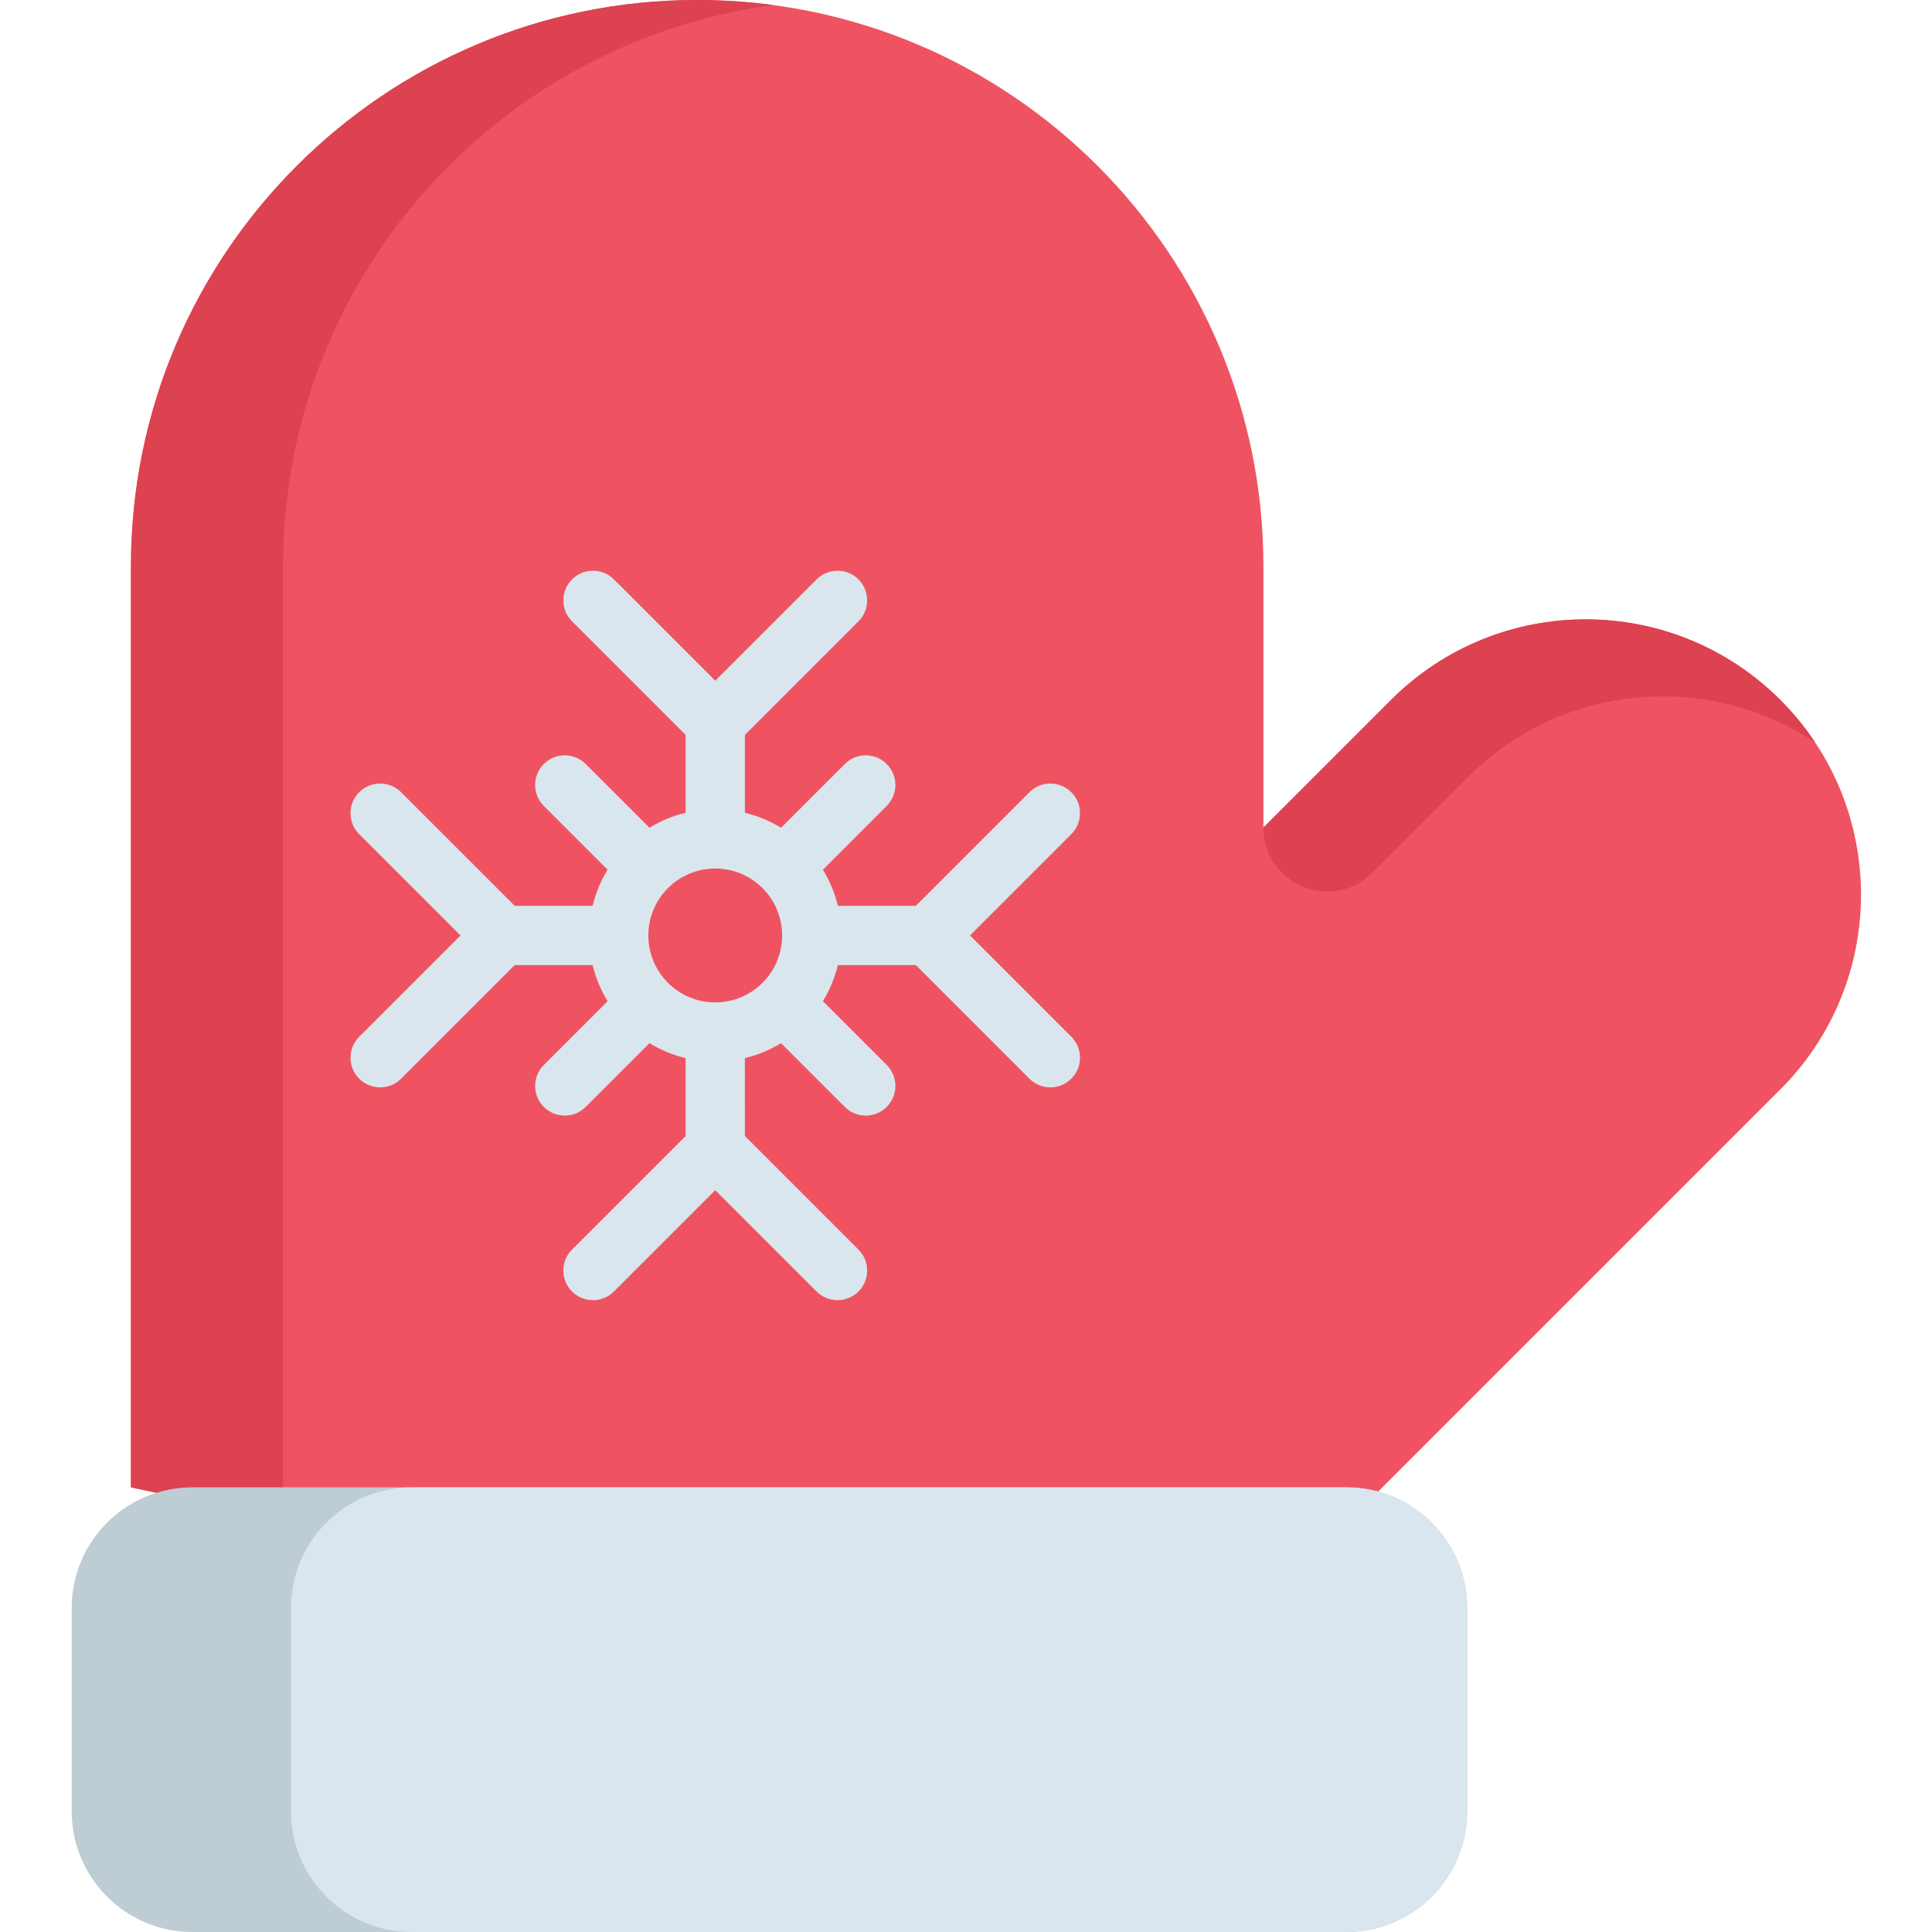
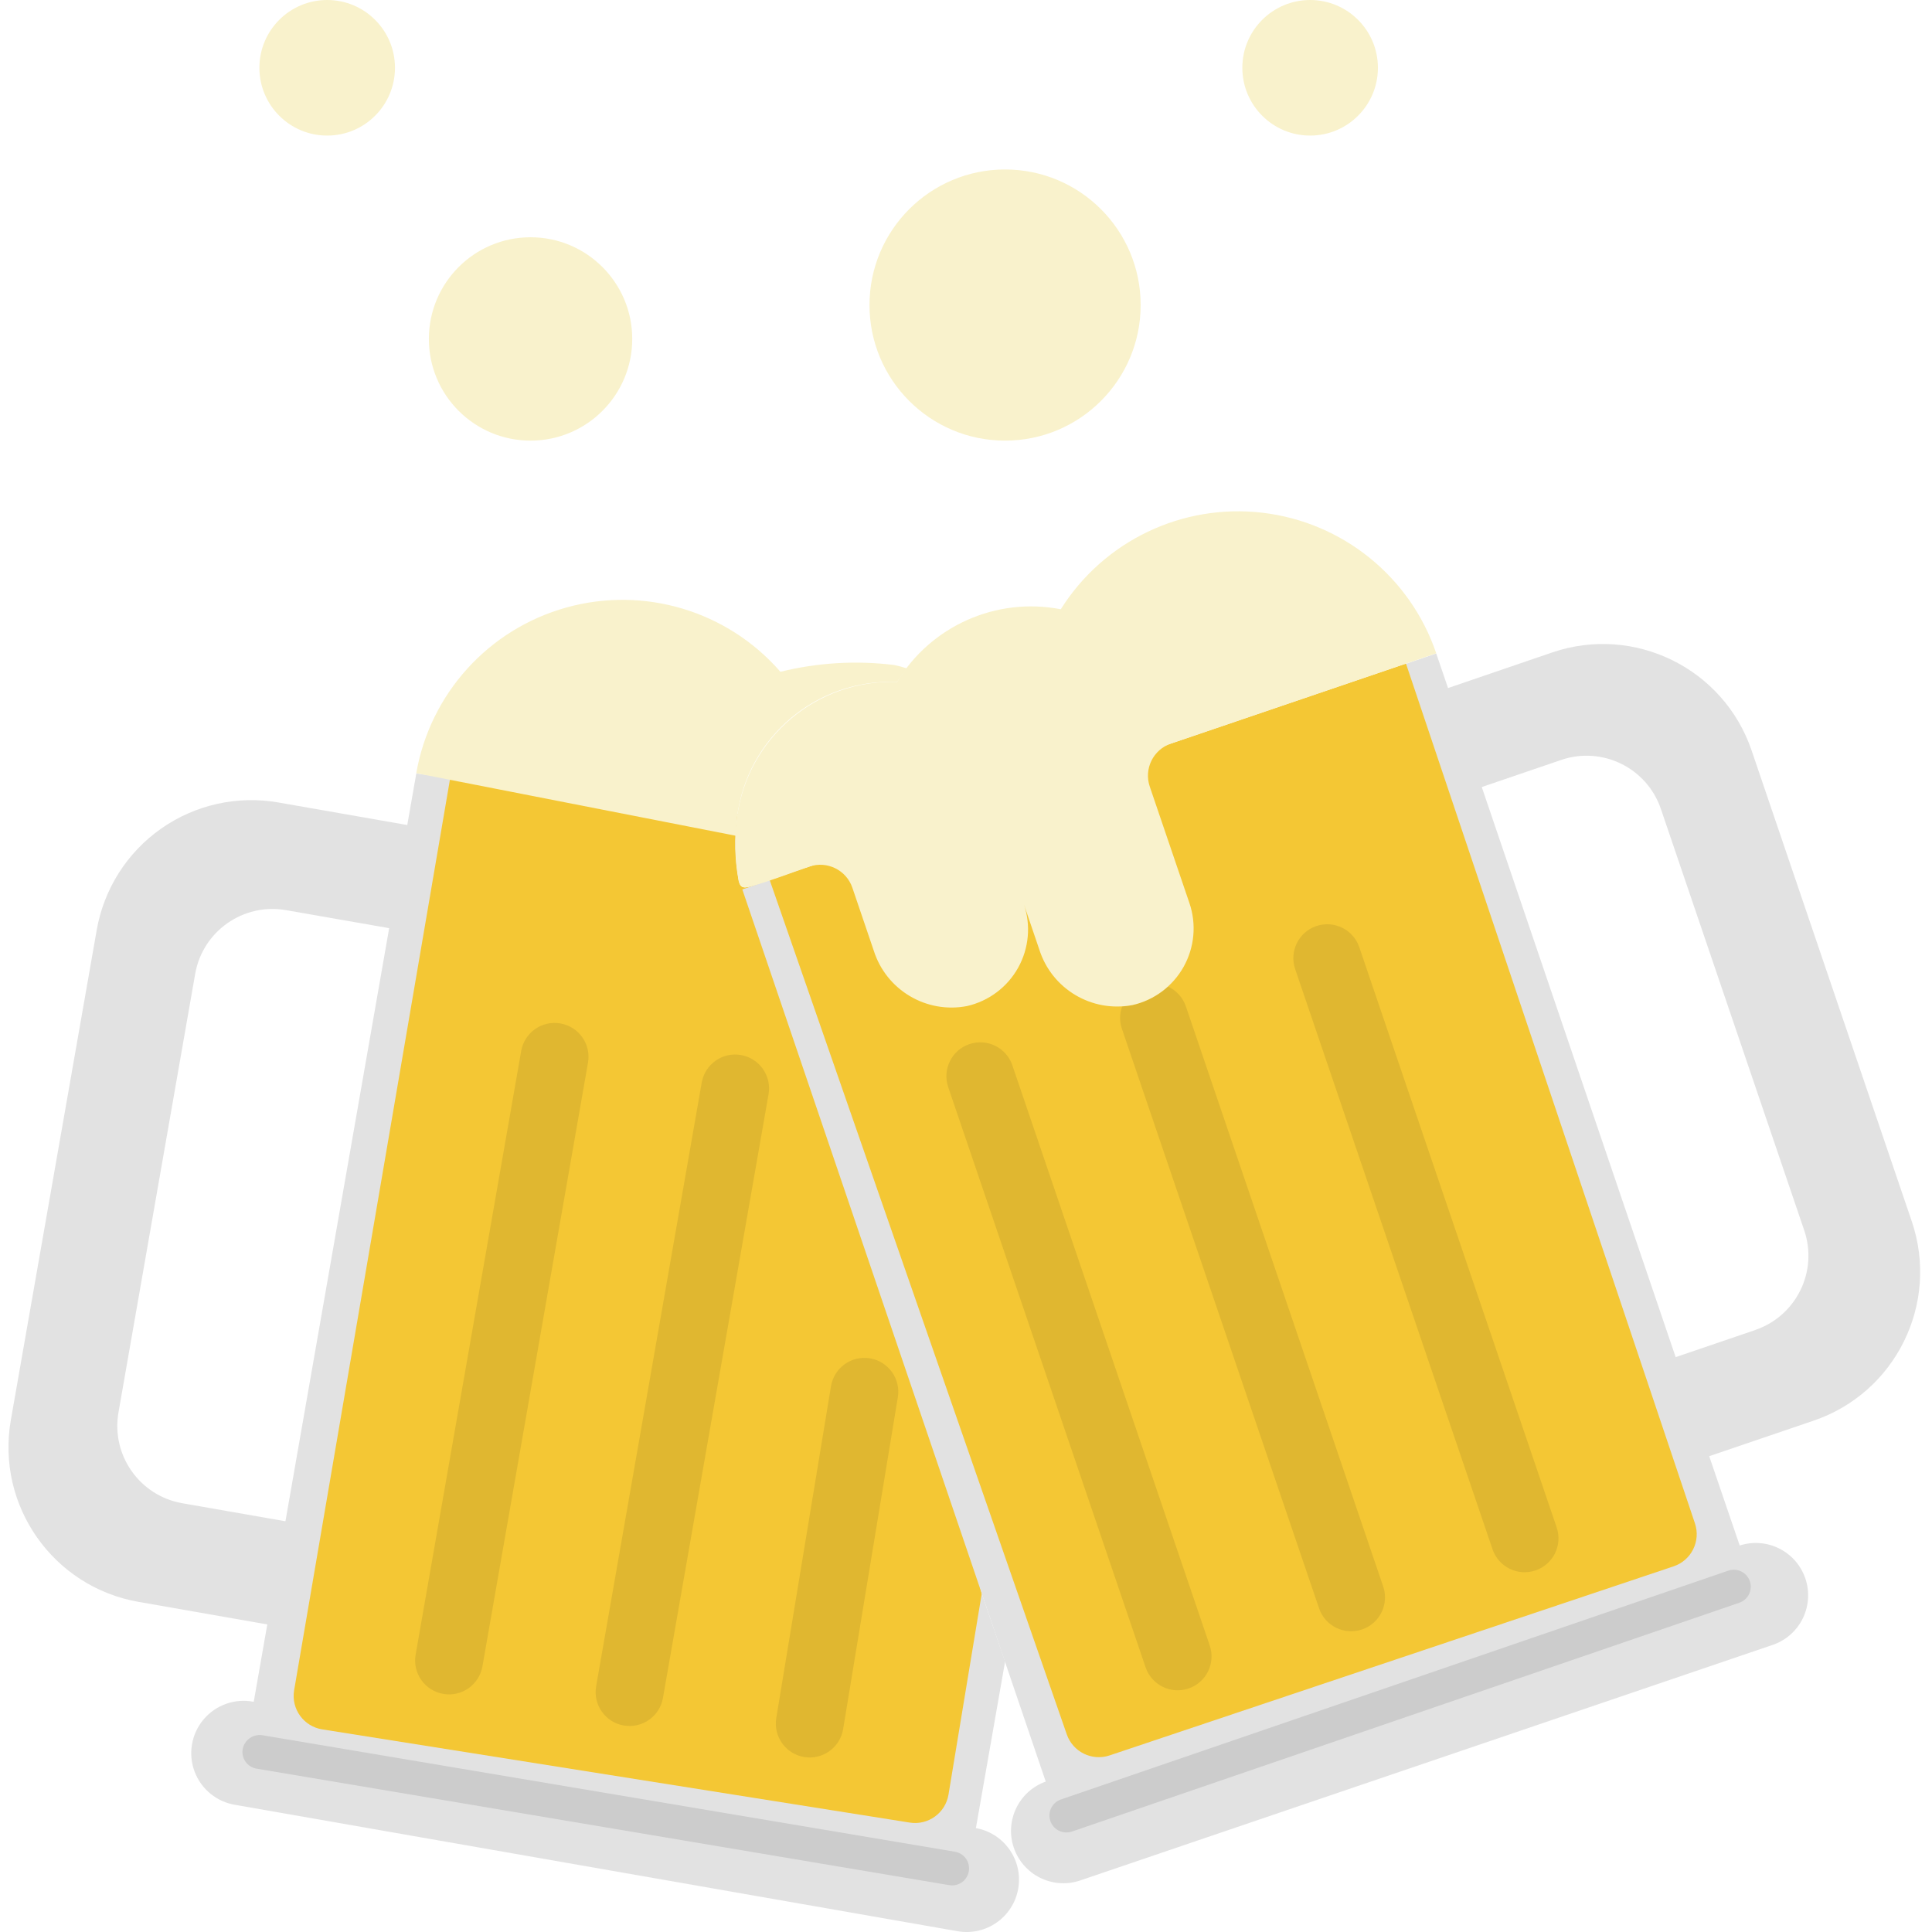
- <svg xmlns="http://www.w3.org/2000/svg" height="512pt" viewBox="-19 0 512 512" width="512pt">
-   <path d="m452.82 185.508c-28.492-28.496-74.691-28.496-103.188 0l-33.812 33.809v-69.262c0-82.871-67.18-150.055-150.051-150.055-82.875 0-150.055 67.184-150.055 150.055v244.109l273.473 58.164 163.633-163.633c28.496-28.496 28.496-74.695 0-103.188zm0 0" fill="#ef5361" />
-   <path d="m462.02 196.734c-28.344-18.875-66.977-15.816-91.988 9.184l-25.352 25.359c-10.652 10.652-28.871 3.109-28.871-11.957l33.816-33.816c28.488-28.488 74.691-28.488 103.191 0 3.496 3.496 6.562 7.266 9.203 11.23zm0 0" fill="#dc4250" />
-   <path d="m185.922 1.34c-33.379 4.48-63.289 19.934-85.957 42.613-27.16 27.156-43.953 64.66-43.953 106.098v252.688l-40.309-8.574v-244.113c0-41.438 16.793-78.941 43.953-106.098 27.16-27.16 64.672-43.953 106.109-43.953 6.84 0 13.559.461 20.156 1.34zm0 0" fill="#dc4250" />
-   <path d="m369.82 426.137v53.879c0 17.66-14.312 31.984-31.973 31.984h-305.863c-17.66 0-31.984-14.324-31.984-31.984v-53.879c0-17.66 14.324-31.973 31.984-31.973h305.863c17.66 0 31.973 14.312 31.973 31.973zm0 0" fill="#beccd3" />
-   <g fill="#dae6ed">
-     <path d="m369.82 426.137v53.879c0 17.66-14.312 31.984-31.973 31.984h-247.754c-17.664 0-31.988-14.324-31.988-31.984v-53.879c0-17.66 14.324-31.973 31.988-31.973h247.754c17.66 0 31.973 14.312 31.973 31.973zm0 0" />
-     <path d="m238.055 247.906 26.852-26.852c3.066-3.066 3.066-8.039 0-11.105-3.066-3.066-8.039-3.066-11.105 0l-30.105 30.109h-20.656c-.801-3.336-2.125-6.57-3.957-9.578l16.902-16.902c3.066-3.066 3.066-8.039 0-11.105s-8.039-3.066-11.105 0l-16.891 16.895c-2.973-1.82-6.199-3.16-9.586-3.973v-20.641l30.102-30.102c3.066-3.066 3.066-8.039 0-11.105s-8.039-3.066-11.105 0l-26.852 26.852-26.855-26.852c-3.066-3.066-8.039-3.066-11.105 0-3.066 3.066-3.066 8.039 0 11.102l30.109 30.109v20.637c-3.391.812-6.617 2.148-9.586 3.969l-16.895-16.891c-3.062-3.066-8.035-3.066-11.102 0-3.066 3.066-3.066 8.039 0 11.105l16.898 16.898c-1.836 3.008-3.16 6.242-3.961 9.578h-20.652l-30.109-30.105c-3.066-3.066-8.039-3.066-11.105 0-3.066 3.066-3.066 8.039 0 11.102l26.855 26.855-26.855 26.852c-3.066 3.066-3.066 8.039 0 11.105 1.535 1.531 3.543 2.297 5.555 2.297 2.008 0 4.02-.766 5.551-2.297l30.102-30.102h20.66c.801 3.336 2.129 6.566 3.965 9.574l-16.902 16.902c-3.066 3.066-3.066 8.039 0 11.105 1.531 1.531 3.543 2.301 5.551 2.301 2.008 0 4.02-.766 5.551-2.301l16.898-16.895c2.965 1.816 6.191 3.152 9.574 3.965l.008 20.641-30.109 30.105c-3.066 3.066-3.066 8.039 0 11.105 3.066 3.066 8.039 3.066 11.105 0l26.852-26.855 26.855 26.855c1.531 1.531 3.543 2.297 5.551 2.297 2.008 0 4.02-.766 5.551-2.297 3.066-3.066 3.066-8.039 0-11.105l-30.102-30.102-.004-20.645c3.387-.809 6.617-2.148 9.586-3.969l16.898 16.898c1.531 1.535 3.543 2.301 5.551 2.301 2.012 0 4.02-.766 5.555-2.301 3.066-3.066 3.066-8.039 0-11.105l-16.906-16.906c1.832-3.004 3.156-6.234 3.957-9.57h20.664l30.102 30.102c1.531 1.531 3.543 2.301 5.551 2.301 2.012 0 4.02-.766 5.555-2.301 3.066-3.066 3.066-8.039 0-11.105zm-54.973 12.539c0 .004 0 .004-.004.004-3.348 3.348-7.801 5.191-12.535 5.191-4.719 0-9.156-1.836-12.5-5.16-.012-.012-.023-.023-.031-.035-.012-.012-.023-.02-.035-.031-6.883-6.918-6.875-18.145.027-25.047 3.352-3.352 7.805-5.195 12.543-5.195 4.719 0 9.156 1.836 12.504 5.16.012.016.02.027.035.043.012.012.023.02.035.031 6.875 6.918 6.867 18.133-.031 25.035 0 0-.004 0-.008.004zm0 0" />
+ <svg xmlns="http://www.w3.org/2000/svg" height="456pt" viewBox="-2 0 456 456.001" width="456pt">
+   <path d="m228.34 431.465 6.883-39.289s-62.504-182.152-62.914-184.59c-.812-4.68-.934-9.457-.359-14.172l-75.695-10.863-2.129 12.176-30.398-5.32c-9.688-1.699-19.652.52-27.699 6.168-8.051 5.652-13.52 14.273-15.207 23.961l-20.27 115.664c-3.508 20.16 9.977 39.352 30.133 42.879l30.402 5.328-3.199 18.258c-4.395-.863-8.91.715-11.809 4.129-2.898 3.41-3.727 8.125-2.16 12.32 1.566 4.195 5.277 7.215 9.703 7.895l170.398 29.809c6.727 1.176 13.129-3.324 14.305-10.047 1.176-6.727-3.324-13.129-10.047-14.305zm-162.969-72.41-24.344-4.254c-10.082-1.762-16.828-11.367-15.062-21.449l18.098-103.473c1.758-10.082 11.363-16.828 21.445-15.062l24.344 4.254zm0 0" fill="#e2e2e2" />
+   <path d="m188.02 204.887c-4.109 1.426-8.141 2.984-12.246 4.152-1.832.52-3.09.984-3.496-1.453-.863-4.852-.977-9.805-.336-14.691 0-.254.137-.496.176-.742l-67.914-8.199-36.797 215.07c-.691 4.363 2.285 8.461 6.648 9.152l138.664 22c4.328.688 8.406-2.238 9.141-6.559l7.852-47.465-40.508-166.23c-.523-1.645-.918-3.328-1.184-5.035zm0 0" fill="#f4c734" />
+   <path d="m173.203 209.922 71.617 210.574c-6.352 2.277-9.707 9.227-7.535 15.617 2.176 6.391 9.074 9.855 15.496 7.781l163.793-55.719c6.352-2.273 9.707-9.227 7.531-15.617-2.172-6.391-9.07-9.852-15.492-7.781l-7.199-21.082 24.613-8.375c19.402-6.578 29.789-27.645 23.203-47.039l-37.801-111.137c-6.598-19.383-27.656-29.754-47.039-23.16l-24.617 8.414-2.785-8.16zm239.066 104-18.77 6.398-45.766-134.559 18.766-6.402c9.691-3.297 20.219 1.887 23.512 11.578l33.832 99.461c3.301 9.691-1.883 20.219-11.574 23.512zm0 0" fill="#e2e2e2" />
+   <path d="m329.844 156.625-150.176 51.094 70.121 201.641c1.438 4.145 5.945 6.355 10.105 4.961l133.117-44.625c4.191-1.406 6.445-5.938 5.043-10.129zm0 0" fill="#f4c734" />
+   <path d="m171.965 192.895c2.34-18.859 18.773-32.758 37.762-31.934.723-1.105 1.504-2.176 2.336-3.199-.98-.32-1.977-.586-2.984-.801-8.984-1.117-18.094-.574-26.883 1.598-12.508-14.379-32.172-20.281-50.531-15.168-18.363 5.113-32.145 20.328-35.418 39.105l75.48 14.777c.055-1.434.039-2.922.238-4.379zm0 0" fill="#f9f2cc" />
+   <path d="m323.223 16c0 8.836-7.164 16-16 16-8.84 0-16-7.164-16-16s7.16-16 16-16c8.836 0 16 7.164 16 16zm0 0" fill="#f9f2cc" />
+   <path d="m267.223 72c0 17.672-14.328 32-32 32-17.676 0-32-14.328-32-32s14.324-32 32-32c17.672 0 32 14.328 32 32zm0 0" fill="#f9f2cc" />
+   <path d="m147.223 80c0 13.254-10.746 24-24 24-13.258 0-24-10.746-24-24s10.742-24 24-24c13.254 0 24 10.746 24 24zm0 0" fill="#f9f2cc" />
+   <path d="m91.223 16c0 8.836-7.164 16-16 16-8.84 0-16-7.164-16-16s7.16-16 16-16c8.836 0 16 7.164 16 16zm0 0" fill="#f9f2cc" />
+   <g fill="#e0b730">
+     <path d="m277.887 237.504c-.711-2.066-2.242-3.754-4.234-4.656-1.879 1.715-4.09 3.023-6.496 3.848-1.395.453-2.836.746-4.297.863-.605 1.641-.648 3.434-.117 5.098l46.59 136.945c1.426 4.176 5.965 6.41 10.145 4.992 4.18-1.426 6.41-5.965 4.992-10.145zm0 0" />
+     <path d="m226.793 246.441c4.18-1.422 8.723.812 10.148 4.996l46.586 136.941c1.426 4.184-.812 8.727-4.992 10.148-4.18 1.422-8.723-.816-10.148-5l-46.586-136.938c-1.426-4.184.812-8.727 4.992-10.148zm0 0" />
+     <path d="m308.684 218.574c4.18-1.422 8.723.812 10.145 4.996l46.586 136.941c1.422 4.184-.812 8.727-4.996 10.148-4.18 1.426-8.723-.812-10.145-4.996l-46.586-136.941c-1.422-4.184.816-8.727 4.996-10.148zm0 0" />
+     <path d="m138.703 398 24.922-142.484c.762-4.352 4.91-7.266 9.262-6.504l.008.004c4.352.762 7.262 4.906 6.5 9.258l-24.922 142.484c-.762 4.352-4.906 7.262-9.262 6.5h-.008c-4.352-.762-7.262-4.906-6.5-9.258zm0 0" />
+     <path d="m181.219 405.508 12.914-78.316c.719-4.359 4.832-7.312 9.188-6.594 4.359.719 7.309 4.836 6.59 9.195l-12.91 78.316c-.719 4.359-4.836 7.312-9.191 6.594-4.355-.719-7.309-4.836-6.59-9.195zm0 0" />
+     <path d="m96.098 390.539 24.914-142.477c.762-4.352 4.906-7.266 9.258-6.504h.008c4.355.762 7.266 4.906 6.504 9.262l-24.914 142.477c-.762 4.352-4.906 7.262-9.258 6.504l-.008-.004c-4.355-.762-7.266-4.906-6.504-9.258zm0 0" />
  </g>
+   <path d="m222.727 445c-.227 0-.453-.02-.672-.055l-163.496-27.496c-1.051-.176-1.984-.762-2.598-1.629-.617-.867-.863-1.941-.684-2.988.41-2.152 2.441-3.598 4.609-3.281l163.504 27.504c2.047.348 3.492 2.207 3.316 4.277-.172 2.074-1.902 3.668-3.98 3.668zm0 0" fill="#ccc" />
+   <path d="m249.719 432.504c-1.965.012-3.648-1.406-3.969-3.344-.324-1.938.809-3.824 2.672-4.449l157.504-54c2.09-.715 4.367.402 5.082 2.492.719 2.094-.398 4.367-2.492 5.086l-157.496 54c-.418.141-.859.215-1.301.215zm0 0" fill="#ccc" />
+   <path d="m171.965 192.895c-.637 4.887-.523 9.844.336 14.699.41 2.398 1.664 1.965 3.496 1.445 4.434-1.262 8.801-2.992 13.23-4.504 4.184-1.422 8.73.812 10.152 4.992l5.043 14.824c2.949 9.328 12.418 14.961 22.023 13.105 5.113-1.172 9.496-4.453 12.055-9.039 2.555-4.582 3.051-10.035 1.359-15.004l3.641 10.699c2.949 9.32 12.414 14.953 22.016 13.102 5.117-1.168 9.496-4.453 12.055-9.035 2.559-4.582 3.059-10.035 1.371-15.004l-9.371-27.527c-1.418-4.184.82-8.723 5-10.145l62.617-21.305c-6.129-18.047-22.094-30.957-41.023-33.18-18.93-2.223-37.449 6.645-47.594 22.781-15.203-2.941-30.633 3.906-38.645 17.16-18.93-.66-35.27 13.16-37.762 31.934zm0 0" fill="#f9f2cc" />
</svg>
